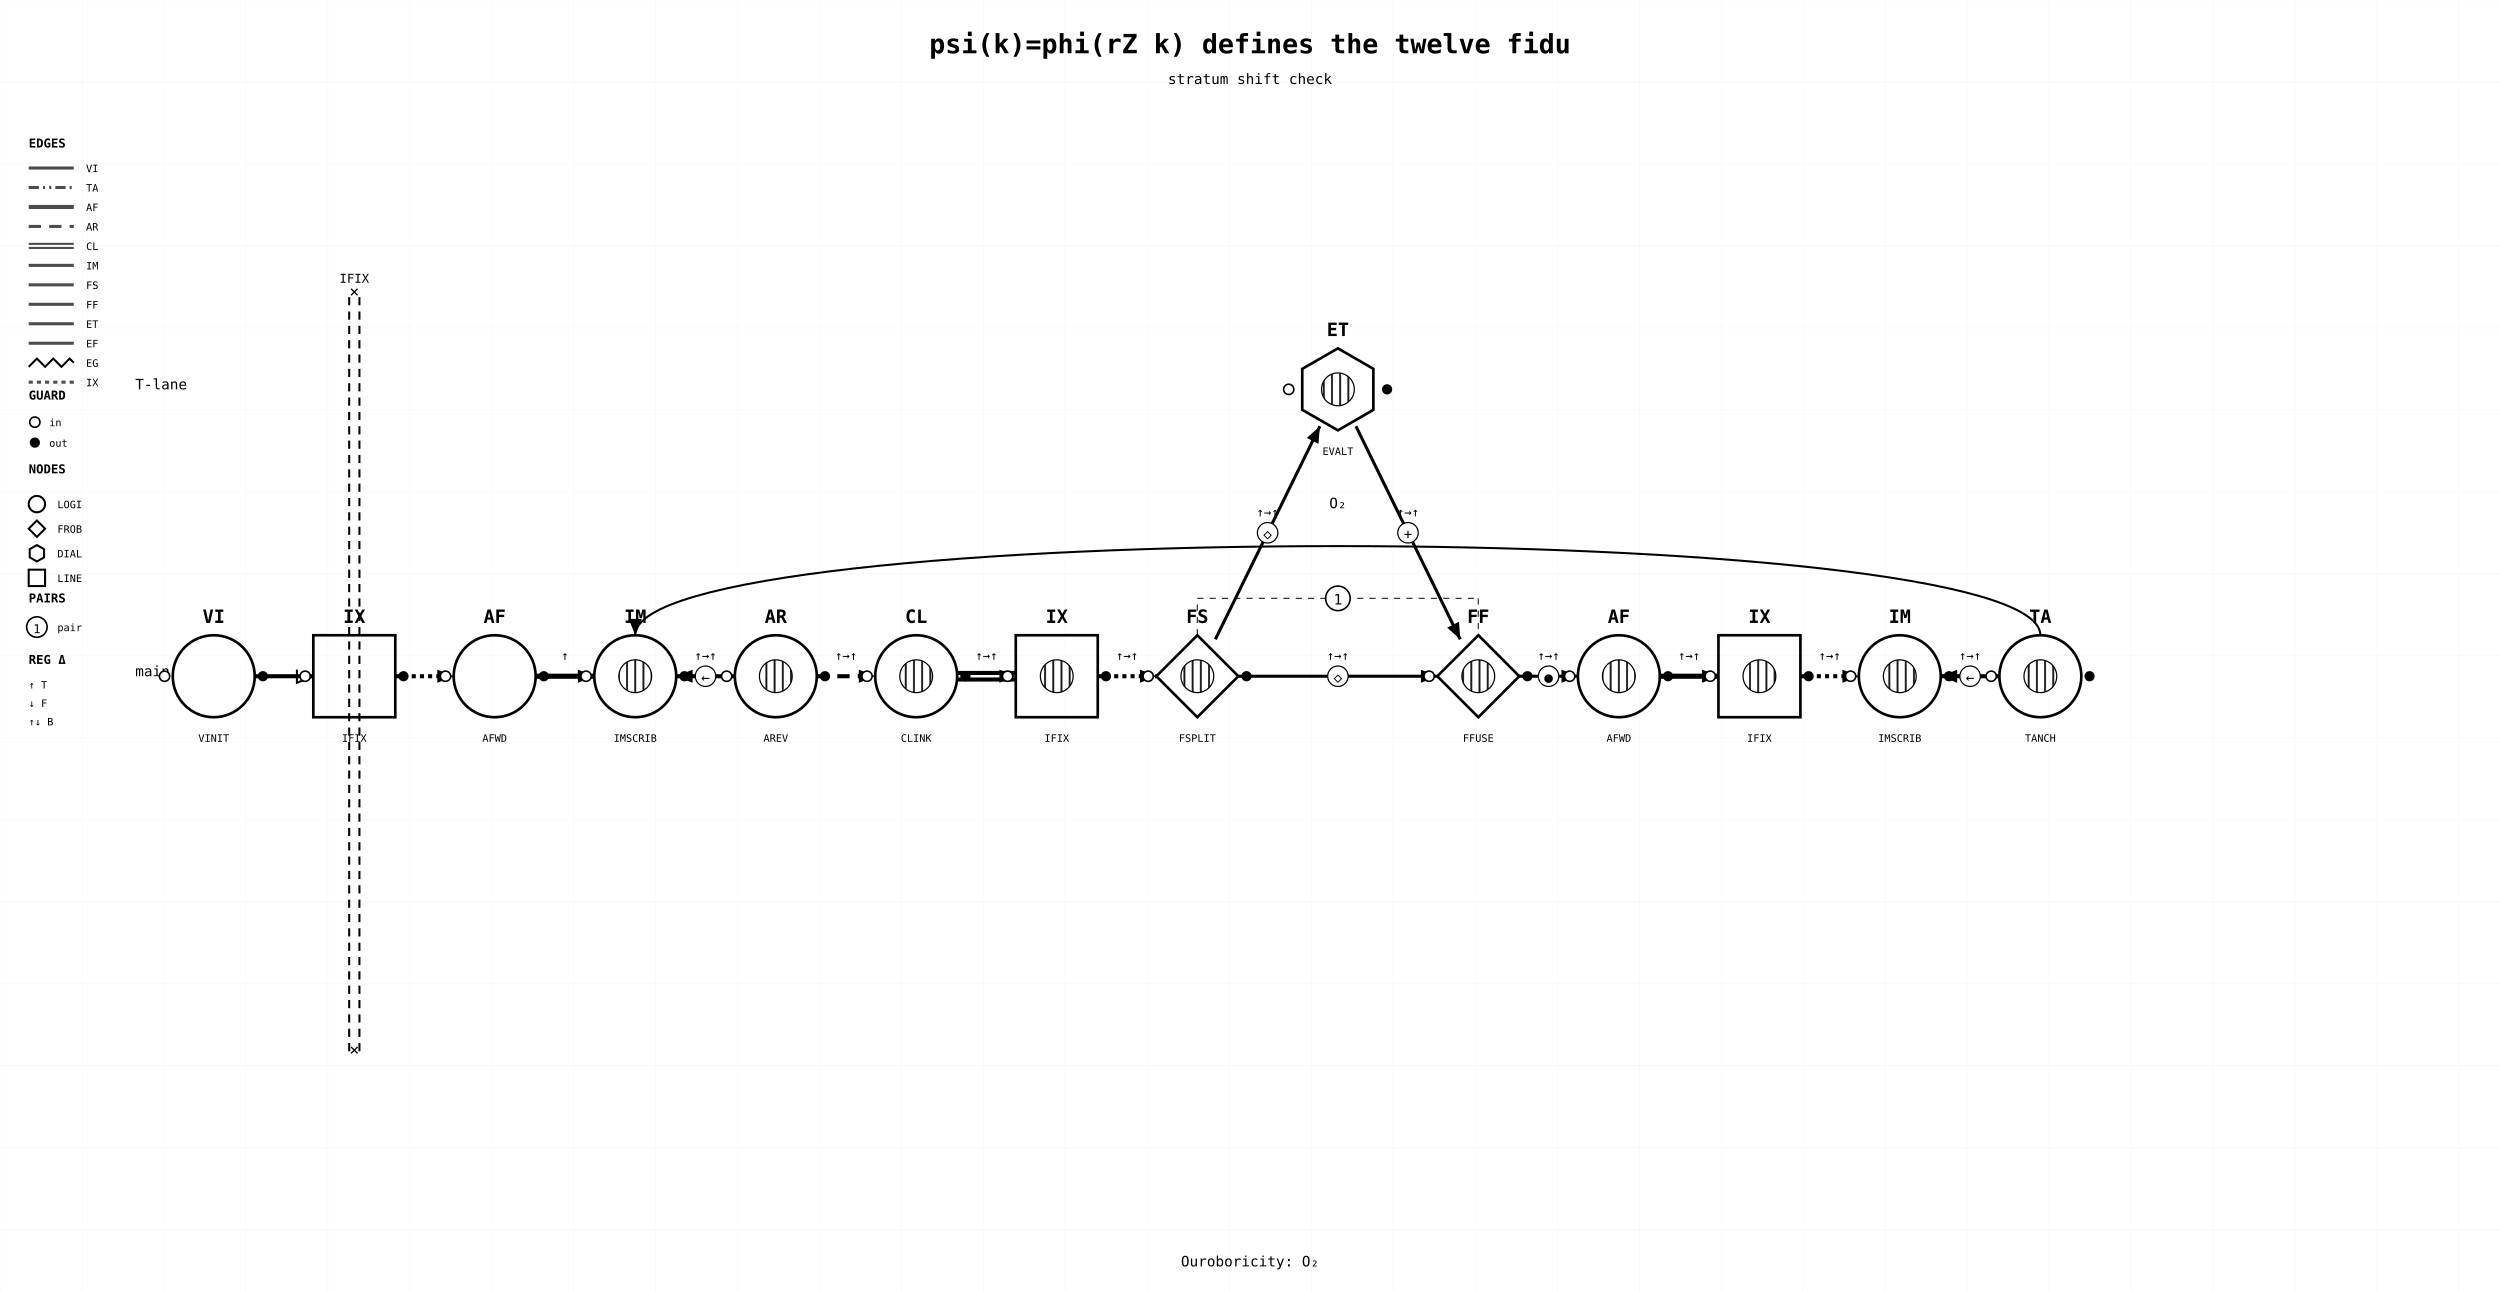
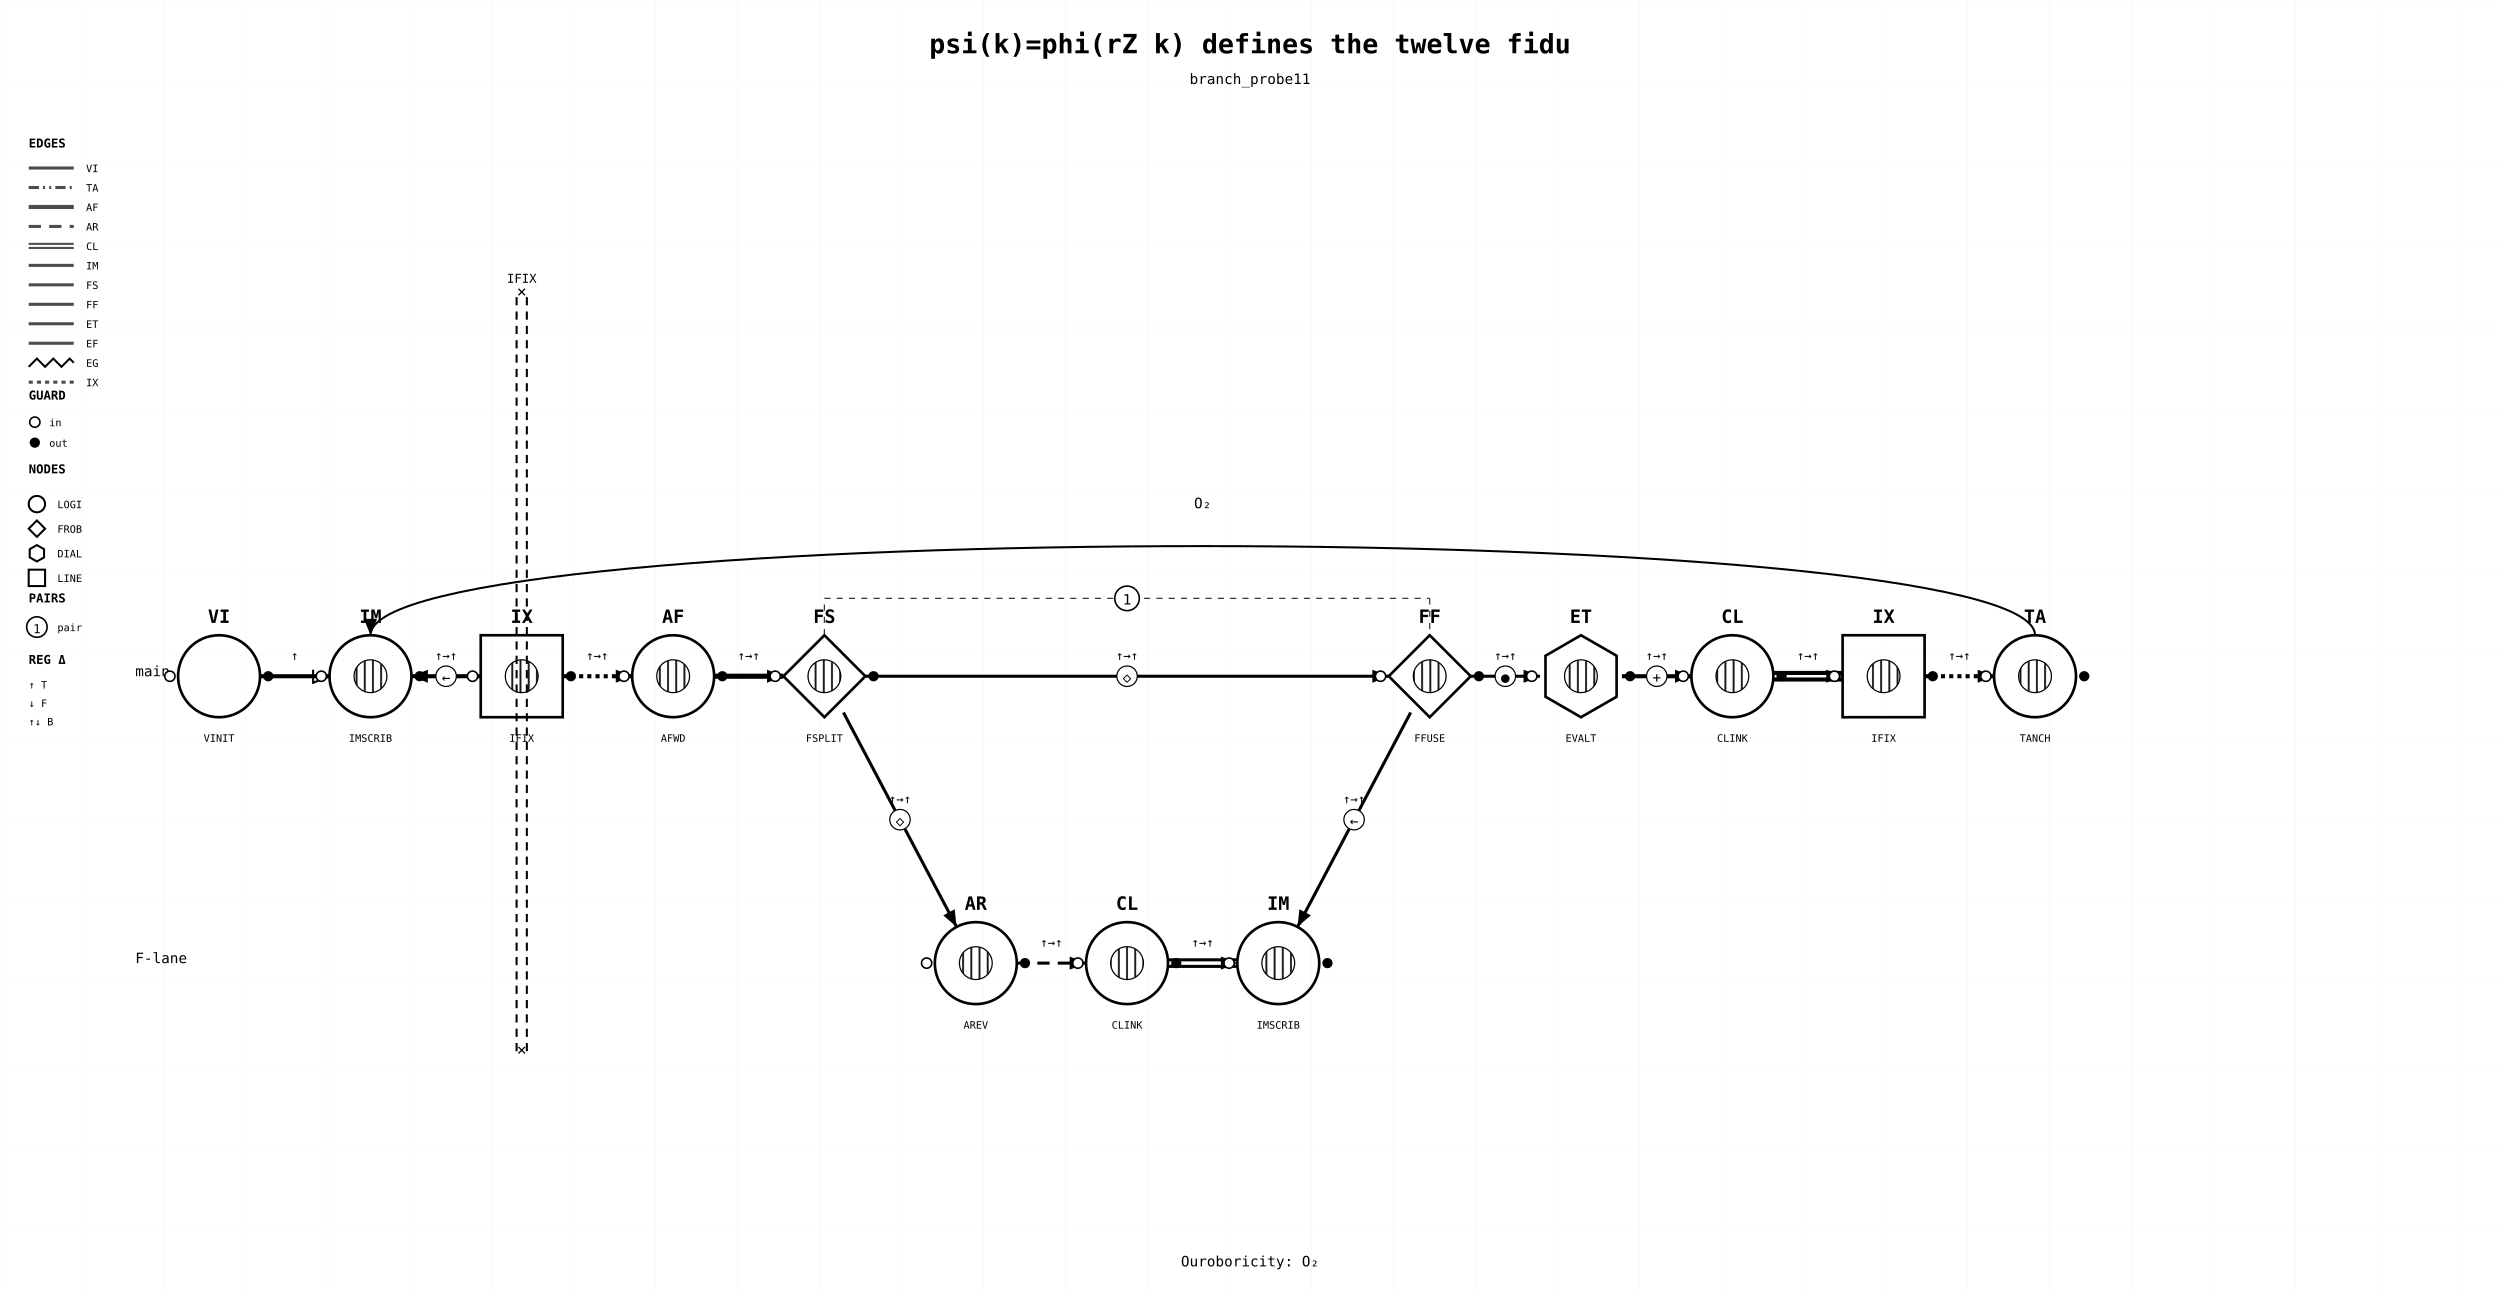
<svg xmlns="http://www.w3.org/2000/svg" viewBox="0 0 1220 630">
  <rect width="1220" height="630" fill="#ffffff" />
  <defs>
    <pattern id="hatch-T" width="4" height="4" patternUnits="userSpaceOnUse">
      <path d="M2,0 L2,4" stroke="#000000" stroke-width="0.8" />
    </pattern>
    <pattern id="hatch-F" width="4" height="4" patternUnits="userSpaceOnUse">
      <path d="M0,2 L4,2" stroke="#000000" stroke-width="0.8" />
    </pattern>
    <pattern id="hatch-B" width="4" height="4" patternUnits="userSpaceOnUse">
      <path d="M2,0 L2,4 M0,2 L4,2" stroke="#000000" stroke-width="0.8" />
    </pattern>
  </defs>
  <line x1="0.0" y1="0.0" x2="0.0" y2="630.0" stroke="#e8e8e8" stroke-width="0.4" opacity="0.3" />
  <line x1="40.0" y1="0.0" x2="40.0" y2="630.0" stroke="#e8e8e8" stroke-width="0.4" opacity="0.3" />
  <line x1="80.0" y1="0.0" x2="80.0" y2="630.0" stroke="#e8e8e8" stroke-width="0.4" opacity="0.3" />
  <line x1="120.0" y1="0.0" x2="120.0" y2="630.0" stroke="#e8e8e8" stroke-width="0.4" opacity="0.3" />
  <line x1="160.0" y1="0.0" x2="160.0" y2="630.0" stroke="#e8e8e8" stroke-width="0.4" opacity="0.3" />
  <line x1="200.0" y1="0.0" x2="200.0" y2="630.0" stroke="#e8e8e8" stroke-width="0.4" opacity="0.3" />
  <line x1="240.0" y1="0.0" x2="240.0" y2="630.0" stroke="#e8e8e8" stroke-width="0.4" opacity="0.3" />
  <line x1="280.0" y1="0.0" x2="280.0" y2="630.0" stroke="#e8e8e8" stroke-width="0.4" opacity="0.3" />
  <line x1="320.0" y1="0.0" x2="320.0" y2="630.0" stroke="#e8e8e8" stroke-width="0.4" opacity="0.3" />
  <line x1="360.0" y1="0.0" x2="360.0" y2="630.0" stroke="#e8e8e8" stroke-width="0.4" opacity="0.3" />
  <line x1="400.0" y1="0.0" x2="400.0" y2="630.0" stroke="#e8e8e8" stroke-width="0.4" opacity="0.3" />
  <line x1="440.0" y1="0.0" x2="440.0" y2="630.0" stroke="#e8e8e8" stroke-width="0.4" opacity="0.3" />
  <line x1="480.0" y1="0.0" x2="480.0" y2="630.0" stroke="#e8e8e8" stroke-width="0.4" opacity="0.3" />
  <line x1="520.0" y1="0.0" x2="520.0" y2="630.0" stroke="#e8e8e8" stroke-width="0.4" opacity="0.3" />
  <line x1="560.0" y1="0.0" x2="560.0" y2="630.0" stroke="#e8e8e8" stroke-width="0.4" opacity="0.3" />
  <line x1="600.0" y1="0.0" x2="600.0" y2="630.0" stroke="#e8e8e8" stroke-width="0.4" opacity="0.3" />
  <line x1="640.0" y1="0.0" x2="640.0" y2="630.0" stroke="#e8e8e8" stroke-width="0.4" opacity="0.3" />
  <line x1="680.0" y1="0.0" x2="680.0" y2="630.0" stroke="#e8e8e8" stroke-width="0.4" opacity="0.3" />
  <line x1="720.0" y1="0.0" x2="720.0" y2="630.0" stroke="#e8e8e8" stroke-width="0.4" opacity="0.3" />
  <line x1="760.0" y1="0.0" x2="760.0" y2="630.0" stroke="#e8e8e8" stroke-width="0.4" opacity="0.3" />
  <line x1="800.0" y1="0.0" x2="800.0" y2="630.0" stroke="#e8e8e8" stroke-width="0.4" opacity="0.3" />
  <line x1="840.0" y1="0.0" x2="840.0" y2="630.0" stroke="#e8e8e8" stroke-width="0.4" opacity="0.3" />
  <line x1="880.0" y1="0.0" x2="880.0" y2="630.0" stroke="#e8e8e8" stroke-width="0.4" opacity="0.3" />
  <line x1="920.0" y1="0.0" x2="920.0" y2="630.0" stroke="#e8e8e8" stroke-width="0.4" opacity="0.3" />
  <line x1="960.0" y1="0.0" x2="960.0" y2="630.0" stroke="#e8e8e8" stroke-width="0.4" opacity="0.3" />
  <line x1="1000.0" y1="0.0" x2="1000.0" y2="630.0" stroke="#e8e8e8" stroke-width="0.4" opacity="0.3" />
  <line x1="1040.0" y1="0.0" x2="1040.0" y2="630.0" stroke="#e8e8e8" stroke-width="0.4" opacity="0.3" />
  <line x1="1080.0" y1="0.0" x2="1080.0" y2="630.0" stroke="#e8e8e8" stroke-width="0.4" opacity="0.3" />
  <line x1="1120.0" y1="0.0" x2="1120.0" y2="630.0" stroke="#e8e8e8" stroke-width="0.4" opacity="0.3" />
  <line x1="1160.0" y1="0.0" x2="1160.0" y2="630.0" stroke="#e8e8e8" stroke-width="0.4" opacity="0.3" />
  <line x1="1200.0" y1="0.0" x2="1200.0" y2="630.0" stroke="#e8e8e8" stroke-width="0.4" opacity="0.3" />
  <line x1="0.0" y1="0.0" x2="1220.0" y2="0.0" stroke="#e8e8e8" stroke-width="0.4" opacity="0.3" />
  <line x1="0.0" y1="40.0" x2="1220.0" y2="40.0" stroke="#e8e8e8" stroke-width="0.4" opacity="0.3" />
  <line x1="0.0" y1="80.0" x2="1220.0" y2="80.0" stroke="#e8e8e8" stroke-width="0.4" opacity="0.3" />
  <line x1="0.0" y1="120.0" x2="1220.0" y2="120.0" stroke="#e8e8e8" stroke-width="0.4" opacity="0.3" />
  <line x1="0.0" y1="160.0" x2="1220.0" y2="160.0" stroke="#e8e8e8" stroke-width="0.4" opacity="0.3" />
  <line x1="0.0" y1="200.0" x2="1220.0" y2="200.0" stroke="#e8e8e8" stroke-width="0.4" opacity="0.3" />
  <line x1="0.0" y1="240.0" x2="1220.0" y2="240.0" stroke="#e8e8e8" stroke-width="0.4" opacity="0.3" />
  <line x1="0.0" y1="280.0" x2="1220.0" y2="280.0" stroke="#e8e8e8" stroke-width="0.4" opacity="0.3" />
  <line x1="0.0" y1="320.0" x2="1220.0" y2="320.0" stroke="#e8e8e8" stroke-width="0.4" opacity="0.3" />
  <line x1="0.0" y1="360.0" x2="1220.0" y2="360.0" stroke="#e8e8e8" stroke-width="0.4" opacity="0.3" />
  <line x1="0.0" y1="400.0" x2="1220.0" y2="400.0" stroke="#e8e8e8" stroke-width="0.4" opacity="0.3" />
  <line x1="0.0" y1="440.0" x2="1220.0" y2="440.0" stroke="#e8e8e8" stroke-width="0.4" opacity="0.3" />
  <line x1="0.0" y1="480.0" x2="1220.0" y2="480.0" stroke="#e8e8e8" stroke-width="0.4" opacity="0.3" />
  <line x1="0.0" y1="520.0" x2="1220.0" y2="520.0" stroke="#e8e8e8" stroke-width="0.4" opacity="0.3" />
  <line x1="0.0" y1="560.0" x2="1220.0" y2="560.0" stroke="#e8e8e8" stroke-width="0.4" opacity="0.3" />
  <line x1="0.0" y1="600.0" x2="1220.0" y2="600.0" stroke="#e8e8e8" stroke-width="0.4" opacity="0.3" />
  <text x="610.0" y="26.0" fill="#000000" font-size="13" text-anchor="middle" font-family="monospace" font-weight="bold">psi(k)=phi(rZ k) defines the twelve fidu</text>
-   <text x="610.0" y="41.0" fill="#000000" font-size="7" text-anchor="middle" font-family="monospace">stratum shift check</text>
-   <text x="66.0" y="190.0" fill="#000000" font-size="7" text-anchor="start" font-family="monospace">T-lane</text>
+   <text x="610.0" y="41.0" fill="#000000" font-size="7" text-anchor="middle" font-family="monospace">branch_probe11</text>
+   <text x="66.0" y="470.0" fill="#000000" font-size="7" text-anchor="start" font-family="monospace">F-lane</text>
  <text x="66.0" y="330.0" fill="#000000" font-size="7" text-anchor="start" font-family="monospace">main</text>
-   <line x1="170.4" y1="145.0" x2="170.4" y2="515.0" stroke="#000000" stroke-width="1.0" opacity="1.0" stroke-dasharray="4,3" />
-   <line x1="175.4" y1="145.0" x2="175.4" y2="515.0" stroke="#000000" stroke-width="1.0" opacity="1.0" stroke-dasharray="4,3" />
-   <text x="172.9" y="145.0" fill="#000000" font-size="8" text-anchor="middle" font-family="monospace">×</text>
-   <text x="172.9" y="515.0" fill="#000000" font-size="8" text-anchor="middle" font-family="monospace">×</text>
-   <text x="172.9" y="138.0" fill="#000000" font-size="6" text-anchor="middle" font-family="monospace">IFIX</text>
-   <line x1="584.3" y1="310.0" x2="584.3" y2="292.0" stroke="#000000" stroke-width="0.6" opacity="0.8" stroke-dasharray="3,3" />
-   <line x1="584.3" y1="292.0" x2="721.4" y2="292.0" stroke="#000000" stroke-width="0.6" opacity="0.8" stroke-dasharray="3,3" />
-   <line x1="721.4" y1="292.0" x2="721.4" y2="310.0" stroke="#000000" stroke-width="0.6" opacity="0.8" stroke-dasharray="3,3" />
-   <circle cx="652.9" cy="292.0" r="6" fill="#ffffff" stroke="#000000" stroke-width="0.8" />
-   <text x="652.9" y="295.0" fill="#000000" font-size="7" text-anchor="middle" font-family="monospace">1</text>
-   <line x1="593.1" y1="312.0" x2="644.1" y2="208.0" stroke="#000000" stroke-width="1.5" opacity="1.0" />
-   <polygon points="644.1,208.0 643.4,216.6 637.7,213.7" fill="#000000" />
-   <circle cx="618.6" cy="260.0" r="5" fill="#ffffff" stroke="#000000" stroke-width="0.6" />
-   <text x="618.6" y="263.0" fill="#000000" font-size="7" text-anchor="middle" font-family="monospace">◇</text>
-   <text x="618.6" y="252.0" fill="#000000" font-size="6" text-anchor="middle" font-family="monospace">↑→↑</text>
-   <line x1="661.7" y1="208.0" x2="712.6" y2="312.0" stroke="#000000" stroke-width="1.5" opacity="1.0" />
-   <polygon points="712.6,312.0 706.2,306.3 712.0,303.4" fill="#000000" />
-   <circle cx="687.1" cy="260.0" r="5" fill="#ffffff" stroke="#000000" stroke-width="0.6" />
-   <text x="687.1" y="263.0" fill="#000000" font-size="7" text-anchor="middle" font-family="monospace">+</text>
-   <text x="687.1" y="252.0" fill="#000000" font-size="6" text-anchor="middle" font-family="monospace">↑→↑</text>
-   <line x1="604.3" y1="330.0" x2="701.4" y2="330.0" stroke="#000000" stroke-width="1.5" opacity="1.0" />
-   <polygon points="701.4,330.0 693.4,333.2 693.4,326.8" fill="#000000" />
-   <circle cx="652.9" cy="330.0" r="5" fill="#ffffff" stroke="#000000" stroke-width="0.6" />
-   <text x="652.9" y="333.0" fill="#000000" font-size="7" text-anchor="middle" font-family="monospace">◇</text>
-   <text x="652.9" y="322.0" fill="#000000" font-size="6" text-anchor="middle" font-family="monospace">↑→↑</text>
-   <line x1="124.3" y1="330.0" x2="152.9" y2="330.0" stroke="#000000" stroke-width="2.0" opacity="1.0" />
-   <polyline points="152.9,330.0 144.9,333.2 144.9,326.8" fill="none" stroke="#000000" stroke-width="1.0" />
-   <line x1="192.9" y1="330.0" x2="221.4" y2="330.0" stroke="#000000" stroke-width="2.0" opacity="1.0" stroke-dasharray="2,2" />
-   <polygon points="221.4,330.0 213.4,333.2 213.4,326.8" fill="#000000" />
-   <line x1="261.4" y1="330.0" x2="290.0" y2="330.0" stroke="#000000" stroke-width="2.5" opacity="1.0" />
-   <polygon points="290.0,330.0 282.0,333.2 282.0,326.8" fill="#000000" />
-   <text x="275.7" y="322.0" fill="#000000" font-size="6" text-anchor="middle" font-family="monospace">↑</text>
-   <line x1="330.0" y1="330.0" x2="358.6" y2="330.0" stroke="#000000" stroke-width="2.0" opacity="1.0" />
-   <polygon points="330.0,330.0 338.0,326.8 338.0,333.2" fill="#000000" />
-   <circle cx="344.3" cy="330.0" r="5" fill="#ffffff" stroke="#000000" stroke-width="0.6" />
-   <text x="344.3" y="333.0" fill="#000000" font-size="7" text-anchor="middle" font-family="monospace">←</text>
-   <text x="344.3" y="322.0" fill="#000000" font-size="6" text-anchor="middle" font-family="monospace">↑→↑</text>
-   <line x1="398.6" y1="330.0" x2="427.1" y2="330.0" stroke="#000000" stroke-width="2.0" opacity="1.0" stroke-dasharray="6,4" />
-   <polygon points="427.1,330.0 419.1,333.2 419.1,326.8" fill="#000000" />
-   <text x="412.9" y="322.0" fill="#000000" font-size="6" text-anchor="middle" font-family="monospace">↑→↑</text>
-   <line x1="467.1" y1="328.4" x2="495.7" y2="328.4" stroke="#000000" stroke-width="2.0" opacity="1.0" />
-   <line x1="467.1" y1="331.6" x2="495.7" y2="331.6" stroke="#000000" stroke-width="2.0" opacity="1.0" />
-   <polygon points="495.7,330.0 487.7,333.2 487.7,326.8" fill="#000000" />
-   <text x="481.4" y="322.0" fill="#000000" font-size="6" text-anchor="middle" font-family="monospace">↑→↑</text>
-   <line x1="535.7" y1="330.0" x2="564.3" y2="330.0" stroke="#000000" stroke-width="2.0" opacity="1.0" stroke-dasharray="2,2" />
-   <polygon points="564.3,330.0 556.3,333.2 556.3,326.8" fill="#000000" />
+   <line x1="252.1" y1="145.0" x2="252.1" y2="515.0" stroke="#000000" stroke-width="1.0" opacity="1.0" stroke-dasharray="4,3" />
+   <line x1="257.1" y1="145.0" x2="257.1" y2="515.0" stroke="#000000" stroke-width="1.0" opacity="1.0" stroke-dasharray="4,3" />
+   <text x="254.6" y="145.0" fill="#000000" font-size="8" text-anchor="middle" font-family="monospace">×</text>
+   <text x="254.6" y="515.0" fill="#000000" font-size="8" text-anchor="middle" font-family="monospace">×</text>
+   <text x="254.6" y="138.0" fill="#000000" font-size="6" text-anchor="middle" font-family="monospace">IFIX</text>
+   <line x1="402.3" y1="310.0" x2="402.3" y2="292.0" stroke="#000000" stroke-width="0.6" opacity="0.8" stroke-dasharray="3,3" />
+   <line x1="402.3" y1="292.0" x2="697.7" y2="292.0" stroke="#000000" stroke-width="0.6" opacity="0.8" stroke-dasharray="3,3" />
+   <line x1="697.7" y1="292.0" x2="697.7" y2="310.0" stroke="#000000" stroke-width="0.6" opacity="0.8" stroke-dasharray="3,3" />
+   <circle cx="550.0" cy="292.0" r="6" fill="#ffffff" stroke="#000000" stroke-width="0.8" />
+   <text x="550.0" y="295.0" fill="#000000" font-size="7" text-anchor="middle" font-family="monospace">1</text>
+   <line x1="422.3" y1="330.0" x2="677.7" y2="330.0" stroke="#000000" stroke-width="1.5" opacity="1.0" />
+   <polygon points="677.7,330.0 669.7,333.2 669.7,326.8" fill="#000000" />
+   <circle cx="550.0" cy="330.0" r="5" fill="#ffffff" stroke="#000000" stroke-width="0.6" />
+   <text x="550.0" y="333.0" fill="#000000" font-size="7" text-anchor="middle" font-family="monospace">◇</text>
  <text x="550.0" y="322.0" fill="#000000" font-size="6" text-anchor="middle" font-family="monospace">↑→↑</text>
-   <line x1="810.0" y1="330.0" x2="838.6" y2="330.0" stroke="#000000" stroke-width="2.5" opacity="1.0" />
-   <polygon points="838.6,330.0 830.6,333.2 830.6,326.8" fill="#000000" />
-   <text x="824.3" y="322.0" fill="#000000" font-size="6" text-anchor="middle" font-family="monospace">↑→↑</text>
-   <line x1="878.6" y1="330.0" x2="907.1" y2="330.0" stroke="#000000" stroke-width="2.0" opacity="1.0" stroke-dasharray="2,2" />
-   <polygon points="907.1,330.0 899.1,333.2 899.1,326.8" fill="#000000" />
-   <text x="892.9" y="322.0" fill="#000000" font-size="6" text-anchor="middle" font-family="monospace">↑→↑</text>
-   <line x1="947.1" y1="330.0" x2="975.7" y2="330.0" stroke="#000000" stroke-width="2.0" opacity="1.0" />
-   <polygon points="947.1,330.0 955.1,326.8 955.1,333.2" fill="#000000" />
-   <circle cx="961.4" cy="330.0" r="5" fill="#ffffff" stroke="#000000" stroke-width="0.6" />
-   <text x="961.4" y="333.0" fill="#000000" font-size="7" text-anchor="middle" font-family="monospace">←</text>
-   <text x="961.4" y="322.0" fill="#000000" font-size="6" text-anchor="middle" font-family="monospace">↑→↑</text>
-   <line x1="741.4" y1="330.0" x2="770.0" y2="330.0" stroke="#000000" stroke-width="1.5" opacity="1.0" />
-   <polygon points="770.0,330.0 762.0,333.2 762.0,326.8" fill="#000000" />
-   <circle cx="755.7" cy="330.0" r="5" fill="#ffffff" stroke="#000000" stroke-width="0.6" />
-   <text x="755.7" y="333.0" fill="#000000" font-size="7" text-anchor="middle" font-family="monospace">●</text>
-   <text x="755.7" y="322.0" fill="#000000" font-size="6" text-anchor="middle" font-family="monospace">↑→↑</text>
-   <circle fill="none" stroke="#000000" stroke-width="1.3" cx="104.3" cy="330.0" r="20.0" />
-   <circle cx="80.3" cy="330.0" r="2.5" fill="#ffffff" stroke="#000000" stroke-width="0.8" />
-   <circle cx="128.3" cy="330.0" r="2.5" fill="#000000" />
-   <text x="104.3" y="304.0" fill="#000000" font-size="9" text-anchor="middle" font-family="monospace" font-weight="bold">VI</text>
-   <text x="104.3" y="362.0" fill="#000000" font-size="5" text-anchor="middle" font-family="monospace">VINIT</text>
-   <rect fill="none" stroke="#000000" stroke-width="1.3" x="152.9" y="310.0" width="40.0" height="40.0" />
-   <circle cx="148.9" cy="330.0" r="2.5" fill="#ffffff" stroke="#000000" stroke-width="0.8" />
-   <circle cx="196.9" cy="330.0" r="2.5" fill="#000000" />
-   <text x="172.9" y="304.0" fill="#000000" font-size="9" text-anchor="middle" font-family="monospace" font-weight="bold">IX</text>
-   <text x="172.9" y="362.0" fill="#000000" font-size="5" text-anchor="middle" font-family="monospace">IFIX</text>
-   <circle fill="none" stroke="#000000" stroke-width="1.3" cx="241.4" cy="330.0" r="20.0" />
-   <circle cx="217.4" cy="330.0" r="2.5" fill="#ffffff" stroke="#000000" stroke-width="0.8" />
-   <circle cx="265.4" cy="330.0" r="2.5" fill="#000000" />
-   <text x="241.4" y="304.0" fill="#000000" font-size="9" text-anchor="middle" font-family="monospace" font-weight="bold">AF</text>
-   <text x="241.4" y="362.0" fill="#000000" font-size="5" text-anchor="middle" font-family="monospace">AFWD</text>
-   <circle fill="none" stroke="#000000" stroke-width="1.3" cx="310.0" cy="330.0" r="20.0" />
-   <circle cx="310.0" cy="330.0" r="8" fill="url(#hatch-T)" stroke="#000000" stroke-width="0.6" />
-   <circle cx="286.0" cy="330.0" r="2.5" fill="#ffffff" stroke="#000000" stroke-width="0.8" />
-   <circle cx="334.0" cy="330.0" r="2.5" fill="#000000" />
-   <text x="310.0" y="304.0" fill="#000000" font-size="9" text-anchor="middle" font-family="monospace" font-weight="bold">IM</text>
-   <text x="310.0" y="362.0" fill="#000000" font-size="5" text-anchor="middle" font-family="monospace">IMSCRIB</text>
-   <circle fill="none" stroke="#000000" stroke-width="1.3" cx="378.6" cy="330.0" r="20.0" />
-   <circle cx="378.6" cy="330.0" r="8" fill="url(#hatch-T)" stroke="#000000" stroke-width="0.6" />
-   <circle cx="354.6" cy="330.0" r="2.5" fill="#ffffff" stroke="#000000" stroke-width="0.8" />
-   <circle cx="402.6" cy="330.0" r="2.5" fill="#000000" />
-   <text x="378.6" y="304.0" fill="#000000" font-size="9" text-anchor="middle" font-family="monospace" font-weight="bold">AR</text>
-   <text x="378.6" y="362.0" fill="#000000" font-size="5" text-anchor="middle" font-family="monospace">AREV</text>
-   <circle fill="none" stroke="#000000" stroke-width="1.3" cx="447.1" cy="330.0" r="20.0" />
-   <circle cx="447.1" cy="330.0" r="8" fill="url(#hatch-T)" stroke="#000000" stroke-width="0.6" />
-   <circle cx="423.1" cy="330.0" r="2.5" fill="#ffffff" stroke="#000000" stroke-width="0.8" />
-   <circle cx="471.1" cy="330.0" r="2.5" fill="#000000" />
-   <text x="447.1" y="304.0" fill="#000000" font-size="9" text-anchor="middle" font-family="monospace" font-weight="bold">CL</text>
-   <text x="447.1" y="362.0" fill="#000000" font-size="5" text-anchor="middle" font-family="monospace">CLINK</text>
-   <rect fill="none" stroke="#000000" stroke-width="1.3" x="495.7" y="310.0" width="40.0" height="40.0" />
-   <circle cx="515.7" cy="330.0" r="8" fill="url(#hatch-T)" stroke="#000000" stroke-width="0.6" />
-   <circle cx="491.7" cy="330.0" r="2.5" fill="#ffffff" stroke="#000000" stroke-width="0.8" />
-   <circle cx="539.7" cy="330.0" r="2.5" fill="#000000" />
-   <text x="515.7" y="304.0" fill="#000000" font-size="9" text-anchor="middle" font-family="monospace" font-weight="bold">IX</text>
-   <text x="515.7" y="362.0" fill="#000000" font-size="5" text-anchor="middle" font-family="monospace">IFIX</text>
-   <polygon fill="none" stroke="#000000" stroke-width="1.3" points="584.286,310.0 604.3,330 584.286,350.0 564.3,330" />
-   <circle cx="584.3" cy="330.0" r="8" fill="url(#hatch-T)" stroke="#000000" stroke-width="0.6" />
-   <circle cx="560.3" cy="330.0" r="2.5" fill="#ffffff" stroke="#000000" stroke-width="0.8" />
-   <circle cx="608.3" cy="330.0" r="2.5" fill="#000000" />
-   <text x="584.3" y="304.0" fill="#000000" font-size="9" text-anchor="middle" font-family="monospace" font-weight="bold">FS</text>
-   <text x="584.3" y="362.0" fill="#000000" font-size="5" text-anchor="middle" font-family="monospace">FSPLIT</text>
-   <polygon fill="none" stroke="#000000" stroke-width="1.3" points="670.2,200.0 652.9,210.0 635.5,200.0 635.5,180.0 652.9,170.0 670.2,180.0" />
-   <circle cx="652.9" cy="190.0" r="8" fill="url(#hatch-T)" stroke="#000000" stroke-width="0.6" />
-   <circle cx="628.9" cy="190.0" r="2.5" fill="#ffffff" stroke="#000000" stroke-width="0.8" />
-   <circle cx="676.9" cy="190.0" r="2.5" fill="#000000" />
-   <text x="652.9" y="164.0" fill="#000000" font-size="9" text-anchor="middle" font-family="monospace" font-weight="bold">ET</text>
-   <text x="652.9" y="222.0" fill="#000000" font-size="5" text-anchor="middle" font-family="monospace">EVALT</text>
-   <polygon fill="none" stroke="#000000" stroke-width="1.3" points="721.429,310.0 741.4,330 721.429,350.0 701.4,330" />
-   <circle cx="721.4" cy="330.0" r="8" fill="url(#hatch-T)" stroke="#000000" stroke-width="0.6" />
-   <circle cx="697.4" cy="330.0" r="2.5" fill="#ffffff" stroke="#000000" stroke-width="0.8" />
-   <circle cx="745.4" cy="330.0" r="2.5" fill="#000000" />
-   <text x="721.4" y="304.0" fill="#000000" font-size="9" text-anchor="middle" font-family="monospace" font-weight="bold">FF</text>
-   <text x="721.4" y="362.0" fill="#000000" font-size="5" text-anchor="middle" font-family="monospace">FFUSE</text>
-   <circle fill="none" stroke="#000000" stroke-width="1.3" cx="790.0" cy="330.0" r="20.0" />
-   <circle cx="790.0" cy="330.0" r="8" fill="url(#hatch-T)" stroke="#000000" stroke-width="0.6" />
-   <circle cx="766.0" cy="330.0" r="2.5" fill="#ffffff" stroke="#000000" stroke-width="0.8" />
-   <circle cx="814.0" cy="330.0" r="2.5" fill="#000000" />
-   <text x="790.0" y="304.0" fill="#000000" font-size="9" text-anchor="middle" font-family="monospace" font-weight="bold">AF</text>
-   <text x="790.0" y="362.0" fill="#000000" font-size="5" text-anchor="middle" font-family="monospace">AFWD</text>
-   <rect fill="none" stroke="#000000" stroke-width="1.3" x="838.6" y="310.0" width="40.0" height="40.0" />
-   <circle cx="858.6" cy="330.0" r="8" fill="url(#hatch-T)" stroke="#000000" stroke-width="0.6" />
-   <circle cx="834.6" cy="330.0" r="2.5" fill="#ffffff" stroke="#000000" stroke-width="0.8" />
-   <circle cx="882.6" cy="330.0" r="2.5" fill="#000000" />
-   <text x="858.6" y="304.0" fill="#000000" font-size="9" text-anchor="middle" font-family="monospace" font-weight="bold">IX</text>
-   <text x="858.6" y="362.0" fill="#000000" font-size="5" text-anchor="middle" font-family="monospace">IFIX</text>
-   <circle fill="none" stroke="#000000" stroke-width="1.3" cx="927.1" cy="330.0" r="20.0" />
-   <circle cx="927.1" cy="330.0" r="8" fill="url(#hatch-T)" stroke="#000000" stroke-width="0.6" />
-   <circle cx="903.1" cy="330.0" r="2.5" fill="#ffffff" stroke="#000000" stroke-width="0.8" />
-   <circle cx="951.1" cy="330.0" r="2.5" fill="#000000" />
-   <text x="927.1" y="304.0" fill="#000000" font-size="9" text-anchor="middle" font-family="monospace" font-weight="bold">IM</text>
-   <text x="927.1" y="362.0" fill="#000000" font-size="5" text-anchor="middle" font-family="monospace">IMSCRIB</text>
-   <circle fill="none" stroke="#000000" stroke-width="1.3" cx="995.7" cy="330.0" r="20.0" />
-   <circle cx="995.7" cy="330.0" r="8" fill="url(#hatch-T)" stroke="#000000" stroke-width="0.6" />
-   <circle cx="971.7" cy="330.0" r="2.5" fill="#ffffff" stroke="#000000" stroke-width="0.8" />
-   <circle cx="1019.7" cy="330.0" r="2.5" fill="#000000" />
-   <text x="995.7" y="304.0" fill="#000000" font-size="9" text-anchor="middle" font-family="monospace" font-weight="bold">TA</text>
-   <text x="995.7" y="362.0" fill="#000000" font-size="5" text-anchor="middle" font-family="monospace">TANCH</text>
-   <path d="M 995.7,310.0 C 995.7,252.0 310.0,252.0 310.0,310.0" fill="none" stroke="#000000" stroke-width="1.0" />
-   <polygon points="310.0,310.0 306.8,302.0 313.2,302.0" fill="#000000" />
-   <text x="652.9" y="248.0" fill="#000000" font-size="7" text-anchor="middle" font-family="monospace">O₂</text>
+   <line x1="411.6" y1="347.7" x2="466.8" y2="452.3" stroke="#000000" stroke-width="1.5" opacity="1.0" />
+   <polygon points="466.8,452.3 460.3,446.7 465.9,443.7" fill="#000000" />
+   <circle cx="439.2" cy="400.0" r="5" fill="#ffffff" stroke="#000000" stroke-width="0.6" />
+   <text x="439.2" y="403.0" fill="#000000" font-size="7" text-anchor="middle" font-family="monospace">◇</text>
+   <text x="439.2" y="392.0" fill="#000000" font-size="6" text-anchor="middle" font-family="monospace">↑→↑</text>
+   <line x1="496.2" y1="470.0" x2="530.0" y2="470.0" stroke="#000000" stroke-width="1.5" opacity="1.0" stroke-dasharray="6,4" />
+   <polygon points="530.0,470.0 522.0,473.2 522.0,466.8" fill="#000000" />
+   <text x="513.1" y="462.0" fill="#000000" font-size="6" text-anchor="middle" font-family="monospace">↑→↑</text>
+   <line x1="570.0" y1="468.4" x2="603.8" y2="468.4" stroke="#000000" stroke-width="1.5" opacity="1.0" />
+   <line x1="570.0" y1="471.6" x2="603.8" y2="471.6" stroke="#000000" stroke-width="1.5" opacity="1.0" />
+   <polygon points="603.8,470.0 595.8,473.2 595.8,466.8" fill="#000000" />
+   <text x="586.9" y="462.0" fill="#000000" font-size="6" text-anchor="middle" font-family="monospace">↑→↑</text>
+   <line x1="633.2" y1="452.3" x2="688.4" y2="347.7" stroke="#000000" stroke-width="1.5" opacity="1.0" />
+   <polygon points="633.2,452.3 634.1,443.7 639.7,446.7" fill="#000000" />
+   <circle cx="660.8" cy="400.0" r="5" fill="#ffffff" stroke="#000000" stroke-width="0.6" />
+   <text x="660.8" y="403.0" fill="#000000" font-size="7" text-anchor="middle" font-family="monospace">←</text>
+   <text x="660.8" y="392.0" fill="#000000" font-size="6" text-anchor="middle" font-family="monospace">↑→↑</text>
+   <line x1="126.9" y1="330.0" x2="160.8" y2="330.0" stroke="#000000" stroke-width="2.0" opacity="1.0" />
+   <polyline points="160.8,330.0 152.8,333.2 152.8,326.8" fill="none" stroke="#000000" stroke-width="1.0" />
+   <text x="143.8" y="322.0" fill="#000000" font-size="6" text-anchor="middle" font-family="monospace">↑</text>
+   <line x1="200.8" y1="330.0" x2="234.6" y2="330.0" stroke="#000000" stroke-width="2.0" opacity="1.0" />
+   <polygon points="200.8,330.0 208.8,326.8 208.8,333.2" fill="#000000" />
+   <circle cx="217.7" cy="330.0" r="5" fill="#ffffff" stroke="#000000" stroke-width="0.6" />
+   <text x="217.7" y="333.0" fill="#000000" font-size="7" text-anchor="middle" font-family="monospace">←</text>
+   <text x="217.7" y="322.0" fill="#000000" font-size="6" text-anchor="middle" font-family="monospace">↑→↑</text>
+   <line x1="274.6" y1="330.0" x2="308.5" y2="330.0" stroke="#000000" stroke-width="2.0" opacity="1.0" stroke-dasharray="2,2" />
+   <polygon points="308.5,330.0 300.5,333.2 300.5,326.8" fill="#000000" />
+   <text x="291.5" y="322.0" fill="#000000" font-size="6" text-anchor="middle" font-family="monospace">↑→↑</text>
+   <line x1="348.5" y1="330.0" x2="382.3" y2="330.0" stroke="#000000" stroke-width="2.5" opacity="1.0" />
+   <polygon points="382.3,330.0 374.3,333.2 374.3,326.8" fill="#000000" />
+   <text x="365.4" y="322.0" fill="#000000" font-size="6" text-anchor="middle" font-family="monospace">↑→↑</text>
+   <line x1="791.5" y1="330.0" x2="825.4" y2="330.0" stroke="#000000" stroke-width="2.0" opacity="1.0" />
+   <polygon points="825.4,330.0 817.4,333.2 817.4,326.8" fill="#000000" />
+   <circle cx="808.5" cy="330.0" r="5" fill="#ffffff" stroke="#000000" stroke-width="0.6" />
+   <text x="808.5" y="333.0" fill="#000000" font-size="7" text-anchor="middle" font-family="monospace">+</text>
+   <text x="808.5" y="322.0" fill="#000000" font-size="6" text-anchor="middle" font-family="monospace">↑→↑</text>
+   <line x1="865.4" y1="328.4" x2="899.2" y2="328.4" stroke="#000000" stroke-width="2.0" opacity="1.0" />
+   <line x1="865.4" y1="331.6" x2="899.2" y2="331.6" stroke="#000000" stroke-width="2.0" opacity="1.0" />
+   <polygon points="899.2,330.0 891.2,333.2 891.2,326.8" fill="#000000" />
+   <text x="882.3" y="322.0" fill="#000000" font-size="6" text-anchor="middle" font-family="monospace">↑→↑</text>
+   <line x1="939.2" y1="330.0" x2="973.1" y2="330.0" stroke="#000000" stroke-width="2.0" opacity="1.0" stroke-dasharray="2,2" />
+   <polygon points="973.1,330.0 965.1,333.2 965.1,326.8" fill="#000000" />
+   <text x="956.2" y="322.0" fill="#000000" font-size="6" text-anchor="middle" font-family="monospace">↑→↑</text>
+   <line x1="717.7" y1="330.0" x2="751.5" y2="330.0" stroke="#000000" stroke-width="1.5" opacity="1.0" />
+   <polygon points="751.5,330.0 743.5,333.2 743.5,326.8" fill="#000000" />
+   <circle cx="734.6" cy="330.0" r="5" fill="#ffffff" stroke="#000000" stroke-width="0.6" />
+   <text x="734.6" y="333.0" fill="#000000" font-size="7" text-anchor="middle" font-family="monospace">●</text>
+   <text x="734.6" y="322.0" fill="#000000" font-size="6" text-anchor="middle" font-family="monospace">↑→↑</text>
+   <circle fill="none" stroke="#000000" stroke-width="1.3" cx="106.9" cy="330.0" r="20.0" />
+   <circle cx="82.9" cy="330.0" r="2.5" fill="#ffffff" stroke="#000000" stroke-width="0.8" />
+   <circle cx="130.9" cy="330.0" r="2.5" fill="#000000" />
+   <text x="106.9" y="304.0" fill="#000000" font-size="9" text-anchor="middle" font-family="monospace" font-weight="bold">VI</text>
+   <text x="106.9" y="362.0" fill="#000000" font-size="5" text-anchor="middle" font-family="monospace">VINIT</text>
+   <circle fill="none" stroke="#000000" stroke-width="1.3" cx="180.8" cy="330.0" r="20.0" />
+   <circle cx="180.8" cy="330.0" r="8" fill="url(#hatch-T)" stroke="#000000" stroke-width="0.6" />
+   <circle cx="156.8" cy="330.0" r="2.5" fill="#ffffff" stroke="#000000" stroke-width="0.8" />
+   <circle cx="204.8" cy="330.0" r="2.5" fill="#000000" />
+   <text x="180.8" y="304.0" fill="#000000" font-size="9" text-anchor="middle" font-family="monospace" font-weight="bold">IM</text>
+   <text x="180.8" y="362.0" fill="#000000" font-size="5" text-anchor="middle" font-family="monospace">IMSCRIB</text>
+   <rect fill="none" stroke="#000000" stroke-width="1.3" x="234.6" y="310.0" width="40.0" height="40.0" />
+   <circle cx="254.6" cy="330.0" r="8" fill="url(#hatch-T)" stroke="#000000" stroke-width="0.6" />
+   <circle cx="230.6" cy="330.0" r="2.5" fill="#ffffff" stroke="#000000" stroke-width="0.8" />
+   <circle cx="278.6" cy="330.0" r="2.5" fill="#000000" />
+   <text x="254.6" y="304.0" fill="#000000" font-size="9" text-anchor="middle" font-family="monospace" font-weight="bold">IX</text>
+   <text x="254.6" y="362.0" fill="#000000" font-size="5" text-anchor="middle" font-family="monospace">IFIX</text>
+   <circle fill="none" stroke="#000000" stroke-width="1.3" cx="328.5" cy="330.0" r="20.0" />
+   <circle cx="328.5" cy="330.0" r="8" fill="url(#hatch-T)" stroke="#000000" stroke-width="0.6" />
+   <circle cx="304.5" cy="330.0" r="2.5" fill="#ffffff" stroke="#000000" stroke-width="0.8" />
+   <circle cx="352.5" cy="330.0" r="2.5" fill="#000000" />
+   <text x="328.5" y="304.0" fill="#000000" font-size="9" text-anchor="middle" font-family="monospace" font-weight="bold">AF</text>
+   <text x="328.5" y="362.0" fill="#000000" font-size="5" text-anchor="middle" font-family="monospace">AFWD</text>
+   <polygon fill="none" stroke="#000000" stroke-width="1.3" points="402.308,310.0 422.3,330 402.308,350.0 382.3,330" />
+   <circle cx="402.3" cy="330.0" r="8" fill="url(#hatch-T)" stroke="#000000" stroke-width="0.6" />
+   <circle cx="378.3" cy="330.0" r="2.5" fill="#ffffff" stroke="#000000" stroke-width="0.8" />
+   <circle cx="426.3" cy="330.0" r="2.5" fill="#000000" />
+   <text x="402.3" y="304.0" fill="#000000" font-size="9" text-anchor="middle" font-family="monospace" font-weight="bold">FS</text>
+   <text x="402.3" y="362.0" fill="#000000" font-size="5" text-anchor="middle" font-family="monospace">FSPLIT</text>
+   <circle fill="none" stroke="#000000" stroke-width="1.3" cx="476.2" cy="470.0" r="20.0" />
+   <circle cx="476.2" cy="470.0" r="8" fill="url(#hatch-T)" stroke="#000000" stroke-width="0.6" />
+   <circle cx="452.2" cy="470.0" r="2.5" fill="#ffffff" stroke="#000000" stroke-width="0.8" />
+   <circle cx="500.2" cy="470.0" r="2.5" fill="#000000" />
+   <text x="476.2" y="444.0" fill="#000000" font-size="9" text-anchor="middle" font-family="monospace" font-weight="bold">AR</text>
+   <text x="476.2" y="502.0" fill="#000000" font-size="5" text-anchor="middle" font-family="monospace">AREV</text>
+   <circle fill="none" stroke="#000000" stroke-width="1.3" cx="550.0" cy="470.0" r="20.0" />
+   <circle cx="550.0" cy="470.0" r="8" fill="url(#hatch-T)" stroke="#000000" stroke-width="0.6" />
+   <circle cx="526.0" cy="470.0" r="2.5" fill="#ffffff" stroke="#000000" stroke-width="0.8" />
+   <circle cx="574.0" cy="470.0" r="2.5" fill="#000000" />
+   <text x="550.0" y="444.0" fill="#000000" font-size="9" text-anchor="middle" font-family="monospace" font-weight="bold">CL</text>
+   <text x="550.0" y="502.0" fill="#000000" font-size="5" text-anchor="middle" font-family="monospace">CLINK</text>
+   <circle fill="none" stroke="#000000" stroke-width="1.3" cx="623.8" cy="470.0" r="20.0" />
+   <circle cx="623.8" cy="470.0" r="8" fill="url(#hatch-T)" stroke="#000000" stroke-width="0.6" />
+   <circle cx="599.8" cy="470.0" r="2.5" fill="#ffffff" stroke="#000000" stroke-width="0.8" />
+   <circle cx="647.8" cy="470.0" r="2.5" fill="#000000" />
+   <text x="623.8" y="444.0" fill="#000000" font-size="9" text-anchor="middle" font-family="monospace" font-weight="bold">IM</text>
+   <text x="623.8" y="502.0" fill="#000000" font-size="5" text-anchor="middle" font-family="monospace">IMSCRIB</text>
+   <polygon fill="none" stroke="#000000" stroke-width="1.3" points="697.692,310.0 717.7,330 697.692,350.0 677.7,330" />
+   <circle cx="697.7" cy="330.0" r="8" fill="url(#hatch-T)" stroke="#000000" stroke-width="0.6" />
+   <circle cx="673.7" cy="330.0" r="2.5" fill="#ffffff" stroke="#000000" stroke-width="0.8" />
+   <circle cx="721.7" cy="330.0" r="2.5" fill="#000000" />
+   <text x="697.7" y="304.0" fill="#000000" font-size="9" text-anchor="middle" font-family="monospace" font-weight="bold">FF</text>
+   <text x="697.7" y="362.0" fill="#000000" font-size="5" text-anchor="middle" font-family="monospace">FFUSE</text>
+   <polygon fill="none" stroke="#000000" stroke-width="1.3" points="788.9,340.0 771.5,350.0 754.2,340.0 754.2,320.0 771.5,310.0 788.9,320.0" />
+   <circle cx="771.5" cy="330.0" r="8" fill="url(#hatch-T)" stroke="#000000" stroke-width="0.6" />
+   <circle cx="747.5" cy="330.0" r="2.5" fill="#ffffff" stroke="#000000" stroke-width="0.8" />
+   <circle cx="795.5" cy="330.0" r="2.5" fill="#000000" />
+   <text x="771.5" y="304.0" fill="#000000" font-size="9" text-anchor="middle" font-family="monospace" font-weight="bold">ET</text>
+   <text x="771.5" y="362.0" fill="#000000" font-size="5" text-anchor="middle" font-family="monospace">EVALT</text>
+   <circle fill="none" stroke="#000000" stroke-width="1.3" cx="845.4" cy="330.0" r="20.0" />
+   <circle cx="845.4" cy="330.0" r="8" fill="url(#hatch-T)" stroke="#000000" stroke-width="0.6" />
+   <circle cx="821.4" cy="330.0" r="2.5" fill="#ffffff" stroke="#000000" stroke-width="0.8" />
+   <circle cx="869.4" cy="330.0" r="2.5" fill="#000000" />
+   <text x="845.4" y="304.0" fill="#000000" font-size="9" text-anchor="middle" font-family="monospace" font-weight="bold">CL</text>
+   <text x="845.4" y="362.0" fill="#000000" font-size="5" text-anchor="middle" font-family="monospace">CLINK</text>
+   <rect fill="none" stroke="#000000" stroke-width="1.3" x="899.2" y="310.0" width="40.0" height="40.0" />
+   <circle cx="919.2" cy="330.0" r="8" fill="url(#hatch-T)" stroke="#000000" stroke-width="0.6" />
+   <circle cx="895.2" cy="330.0" r="2.5" fill="#ffffff" stroke="#000000" stroke-width="0.8" />
+   <circle cx="943.2" cy="330.0" r="2.5" fill="#000000" />
+   <text x="919.2" y="304.0" fill="#000000" font-size="9" text-anchor="middle" font-family="monospace" font-weight="bold">IX</text>
+   <text x="919.2" y="362.0" fill="#000000" font-size="5" text-anchor="middle" font-family="monospace">IFIX</text>
+   <circle fill="none" stroke="#000000" stroke-width="1.3" cx="993.1" cy="330.0" r="20.0" />
+   <circle cx="993.1" cy="330.0" r="8" fill="url(#hatch-T)" stroke="#000000" stroke-width="0.6" />
+   <circle cx="969.1" cy="330.0" r="2.5" fill="#ffffff" stroke="#000000" stroke-width="0.8" />
+   <circle cx="1017.1" cy="330.0" r="2.5" fill="#000000" />
+   <text x="993.1" y="304.0" fill="#000000" font-size="9" text-anchor="middle" font-family="monospace" font-weight="bold">TA</text>
+   <text x="993.1" y="362.0" fill="#000000" font-size="5" text-anchor="middle" font-family="monospace">TANCH</text>
+   <path d="M 993.1,310.0 C 993.1,252.0 180.8,252.0 180.8,310.0" fill="none" stroke="#000000" stroke-width="1.0" />
+   <polygon points="180.8,310.0 177.6,302.0 184.0,302.0" fill="#000000" />
+   <text x="586.9" y="248.0" fill="#000000" font-size="7" text-anchor="middle" font-family="monospace">O₂</text>
  <text x="14.0" y="72.0" fill="#000000" font-size="6" text-anchor="start" font-family="monospace" font-weight="bold">EDGES</text>
  <line x1="14.0" y1="82.0" x2="36.0" y2="82.0" stroke="#000000" stroke-width="1.5" opacity="0.7" />
  <text x="42.0" y="84.0" fill="#000000" font-size="5" text-anchor="start" font-family="monospace">VI</text>
  <line x1="14.0" y1="91.5" x2="36.0" y2="91.5" stroke="#000000" stroke-width="1.5" opacity="0.7" stroke-dasharray="5,2,1,2,1,2" />
  <text x="42.0" y="93.5" fill="#000000" font-size="5" text-anchor="start" font-family="monospace">TA</text>
  <line x1="14.0" y1="101.0" x2="36.0" y2="101.0" stroke="#000000" stroke-width="2.0" opacity="0.7" />
  <text x="42.0" y="103.0" fill="#000000" font-size="5" text-anchor="start" font-family="monospace">AF</text>
  <line x1="14.0" y1="110.5" x2="36.0" y2="110.5" stroke="#000000" stroke-width="1.5" opacity="0.7" stroke-dasharray="6,4" />
  <text x="42.0" y="112.5" fill="#000000" font-size="5" text-anchor="start" font-family="monospace">AR</text>
  <line x1="14.0" y1="119.0" x2="36.0" y2="119.0" stroke="#000000" stroke-width="1.0" opacity="0.7" />
  <line x1="14.0" y1="121.0" x2="36.0" y2="121.0" stroke="#000000" stroke-width="1.0" opacity="0.7" />
  <text x="42.0" y="122.0" fill="#000000" font-size="5" text-anchor="start" font-family="monospace">CL</text>
  <line x1="14.0" y1="129.5" x2="36.0" y2="129.5" stroke="#000000" stroke-width="1.5" opacity="0.7" />
  <text x="42.0" y="131.5" fill="#000000" font-size="5" text-anchor="start" font-family="monospace">IM</text>
  <line x1="14.0" y1="139.0" x2="36.0" y2="139.0" stroke="#000000" stroke-width="1.5" opacity="0.7" />
  <text x="42.0" y="141.0" fill="#000000" font-size="5" text-anchor="start" font-family="monospace">FS</text>
  <line x1="14.0" y1="148.5" x2="36.0" y2="148.5" stroke="#000000" stroke-width="1.5" opacity="0.7" />
  <text x="42.0" y="150.5" fill="#000000" font-size="5" text-anchor="start" font-family="monospace">FF</text>
  <line x1="14.0" y1="158.0" x2="36.0" y2="158.0" stroke="#000000" stroke-width="1.5" opacity="0.7" />
  <text x="42.0" y="160.0" fill="#000000" font-size="5" text-anchor="start" font-family="monospace">ET</text>
  <line x1="14.0" y1="167.5" x2="36.0" y2="167.5" stroke="#000000" stroke-width="1.5" opacity="0.7" />
  <text x="42.0" y="169.5" fill="#000000" font-size="5" text-anchor="start" font-family="monospace">EF</text>
  <polyline points="14.0,179.0 18.0,175.0 22.0,179.0 26.0,175.0 30.0,179.0 34.0,175.0 36.0,177.0" fill="none" stroke="#000000" stroke-width="1.0" />
  <text x="42.0" y="179.0" fill="#000000" font-size="5" text-anchor="start" font-family="monospace">EG</text>
  <line x1="14.0" y1="186.5" x2="36.0" y2="186.5" stroke="#000000" stroke-width="1.5" opacity="0.7" stroke-dasharray="2,2" />
  <text x="42.0" y="188.5" fill="#000000" font-size="5" text-anchor="start" font-family="monospace">IX</text>
  <text x="14.0" y="195.0" fill="#000000" font-size="6" text-anchor="start" font-family="monospace" font-weight="bold">GUARD</text>
  <circle cx="17" cy="206" r="2.5" fill="#ffffff" stroke="#000000" stroke-width="0.8" />
  <text x="24.0" y="208.0" fill="#000000" font-size="5" text-anchor="start" font-family="monospace">in</text>
  <circle cx="17" cy="216" r="2.5" fill="#000000" />
  <text x="24.0" y="218.0" fill="#000000" font-size="5" text-anchor="start" font-family="monospace">out</text>
  <text x="14.0" y="231.0" fill="#000000" font-size="6" text-anchor="start" font-family="monospace" font-weight="bold">NODES</text>
  <circle fill="none" stroke="#000000" stroke-width="1.0" cx="18.0" cy="246.0" r="4.0" />
  <text x="28.0" y="248.0" fill="#000000" font-size="5" text-anchor="start" font-family="monospace">LOGI</text>
  <polygon fill="none" stroke="#000000" stroke-width="1.0" points="18,254.0 22.0,258 18,262.0 14.0,258" />
  <text x="28.0" y="260.0" fill="#000000" font-size="5" text-anchor="start" font-family="monospace">FROB</text>
  <polygon fill="none" stroke="#000000" stroke-width="1.0" points="21.5,272.0 18.0,274.0 14.5,272.0 14.5,268.0 18.0,266.0 21.5,268.0" />
  <text x="28.0" y="272.0" fill="#000000" font-size="5" text-anchor="start" font-family="monospace">DIAL</text>
  <rect fill="none" stroke="#000000" stroke-width="1.0" x="14.0" y="278.0" width="8.0" height="8.0" />
  <text x="28.0" y="284.0" fill="#000000" font-size="5" text-anchor="start" font-family="monospace">LINE</text>
  <text x="14.0" y="294.0" fill="#000000" font-size="6" text-anchor="start" font-family="monospace" font-weight="bold">PAIRS</text>
  <circle cx="18" cy="306" r="5" fill="#ffffff" stroke="#000000" stroke-width="0.8" />
  <text x="18.0" y="309.0" fill="#000000" font-size="6" text-anchor="middle" font-family="monospace">1</text>
  <text x="28.0" y="308.0" fill="#000000" font-size="5" text-anchor="start" font-family="monospace">pair</text>
  <text x="14.0" y="324.0" fill="#000000" font-size="6" text-anchor="start" font-family="monospace" font-weight="bold">REG Δ</text>
  <text x="14.0" y="336.0" fill="#000000" font-size="5" text-anchor="start" font-family="monospace">↑ T</text>
  <text x="14.0" y="345.0" fill="#000000" font-size="5" text-anchor="start" font-family="monospace">↓ F</text>
  <text x="14.0" y="354.0" fill="#000000" font-size="5" text-anchor="start" font-family="monospace">↑↓ B</text>
  <text x="610.0" y="618.0" fill="#000000" font-size="7" text-anchor="middle" font-family="monospace">Ouroboricity: O₂</text>
</svg>
